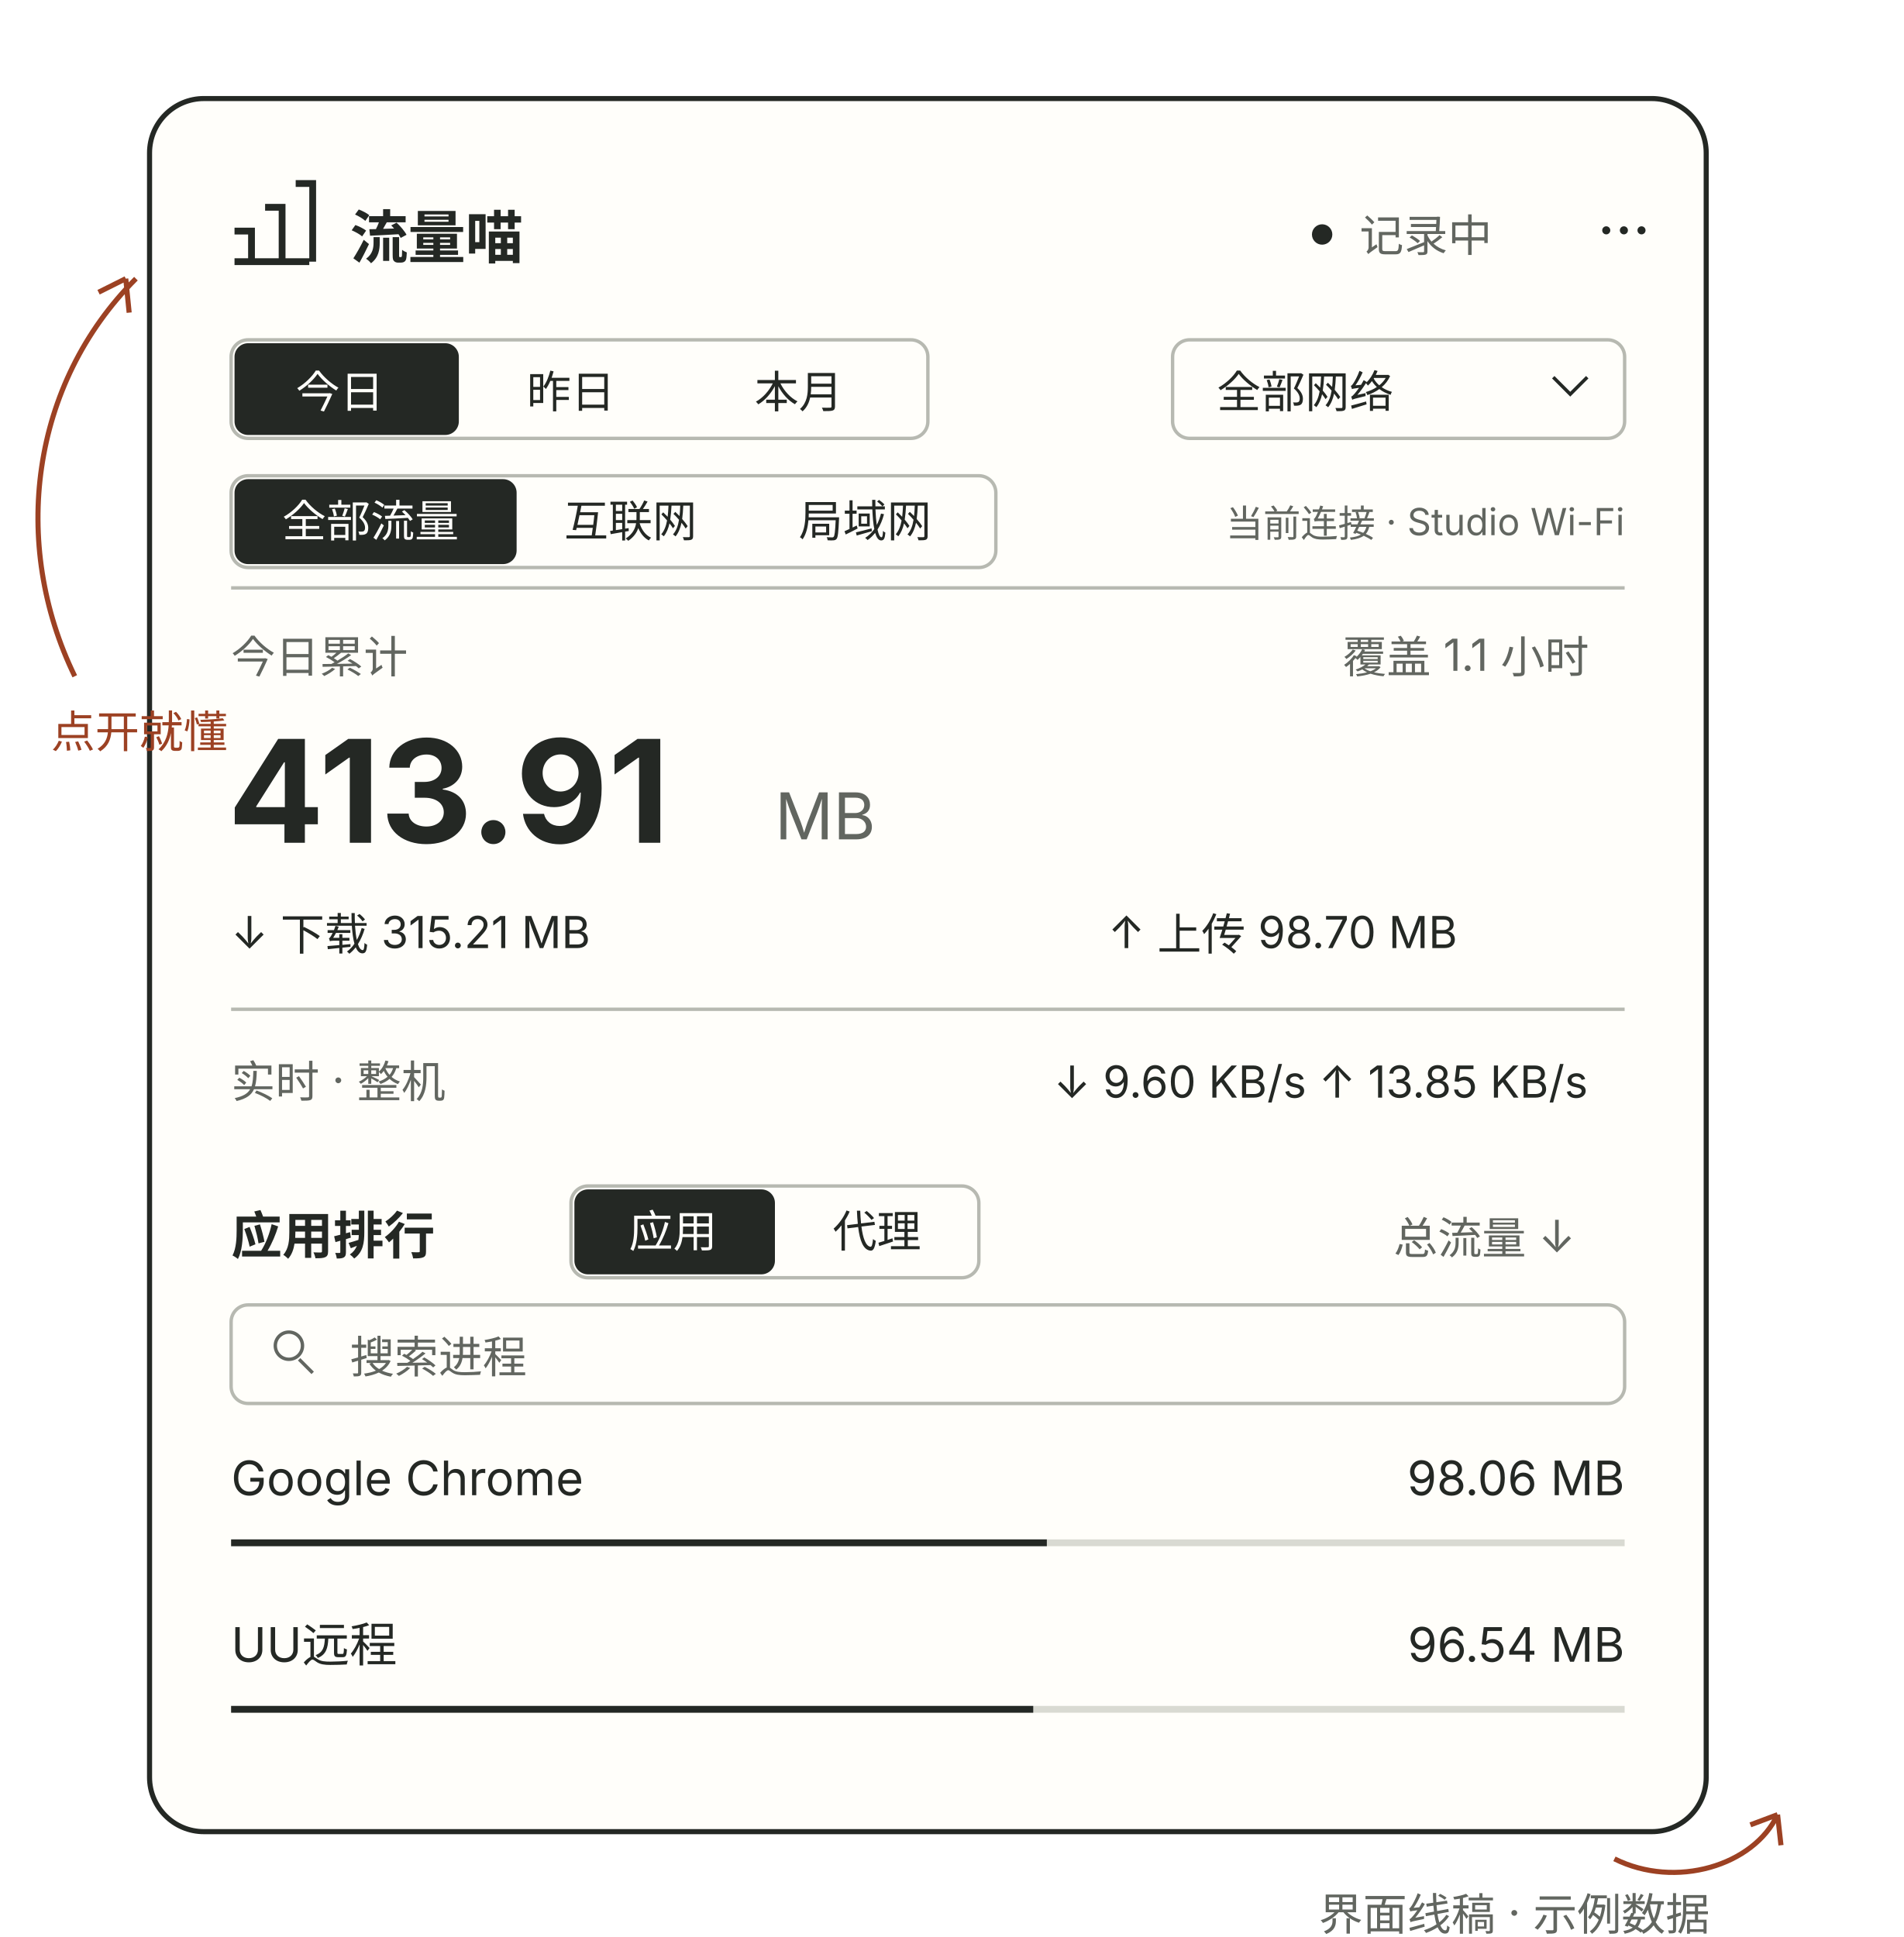
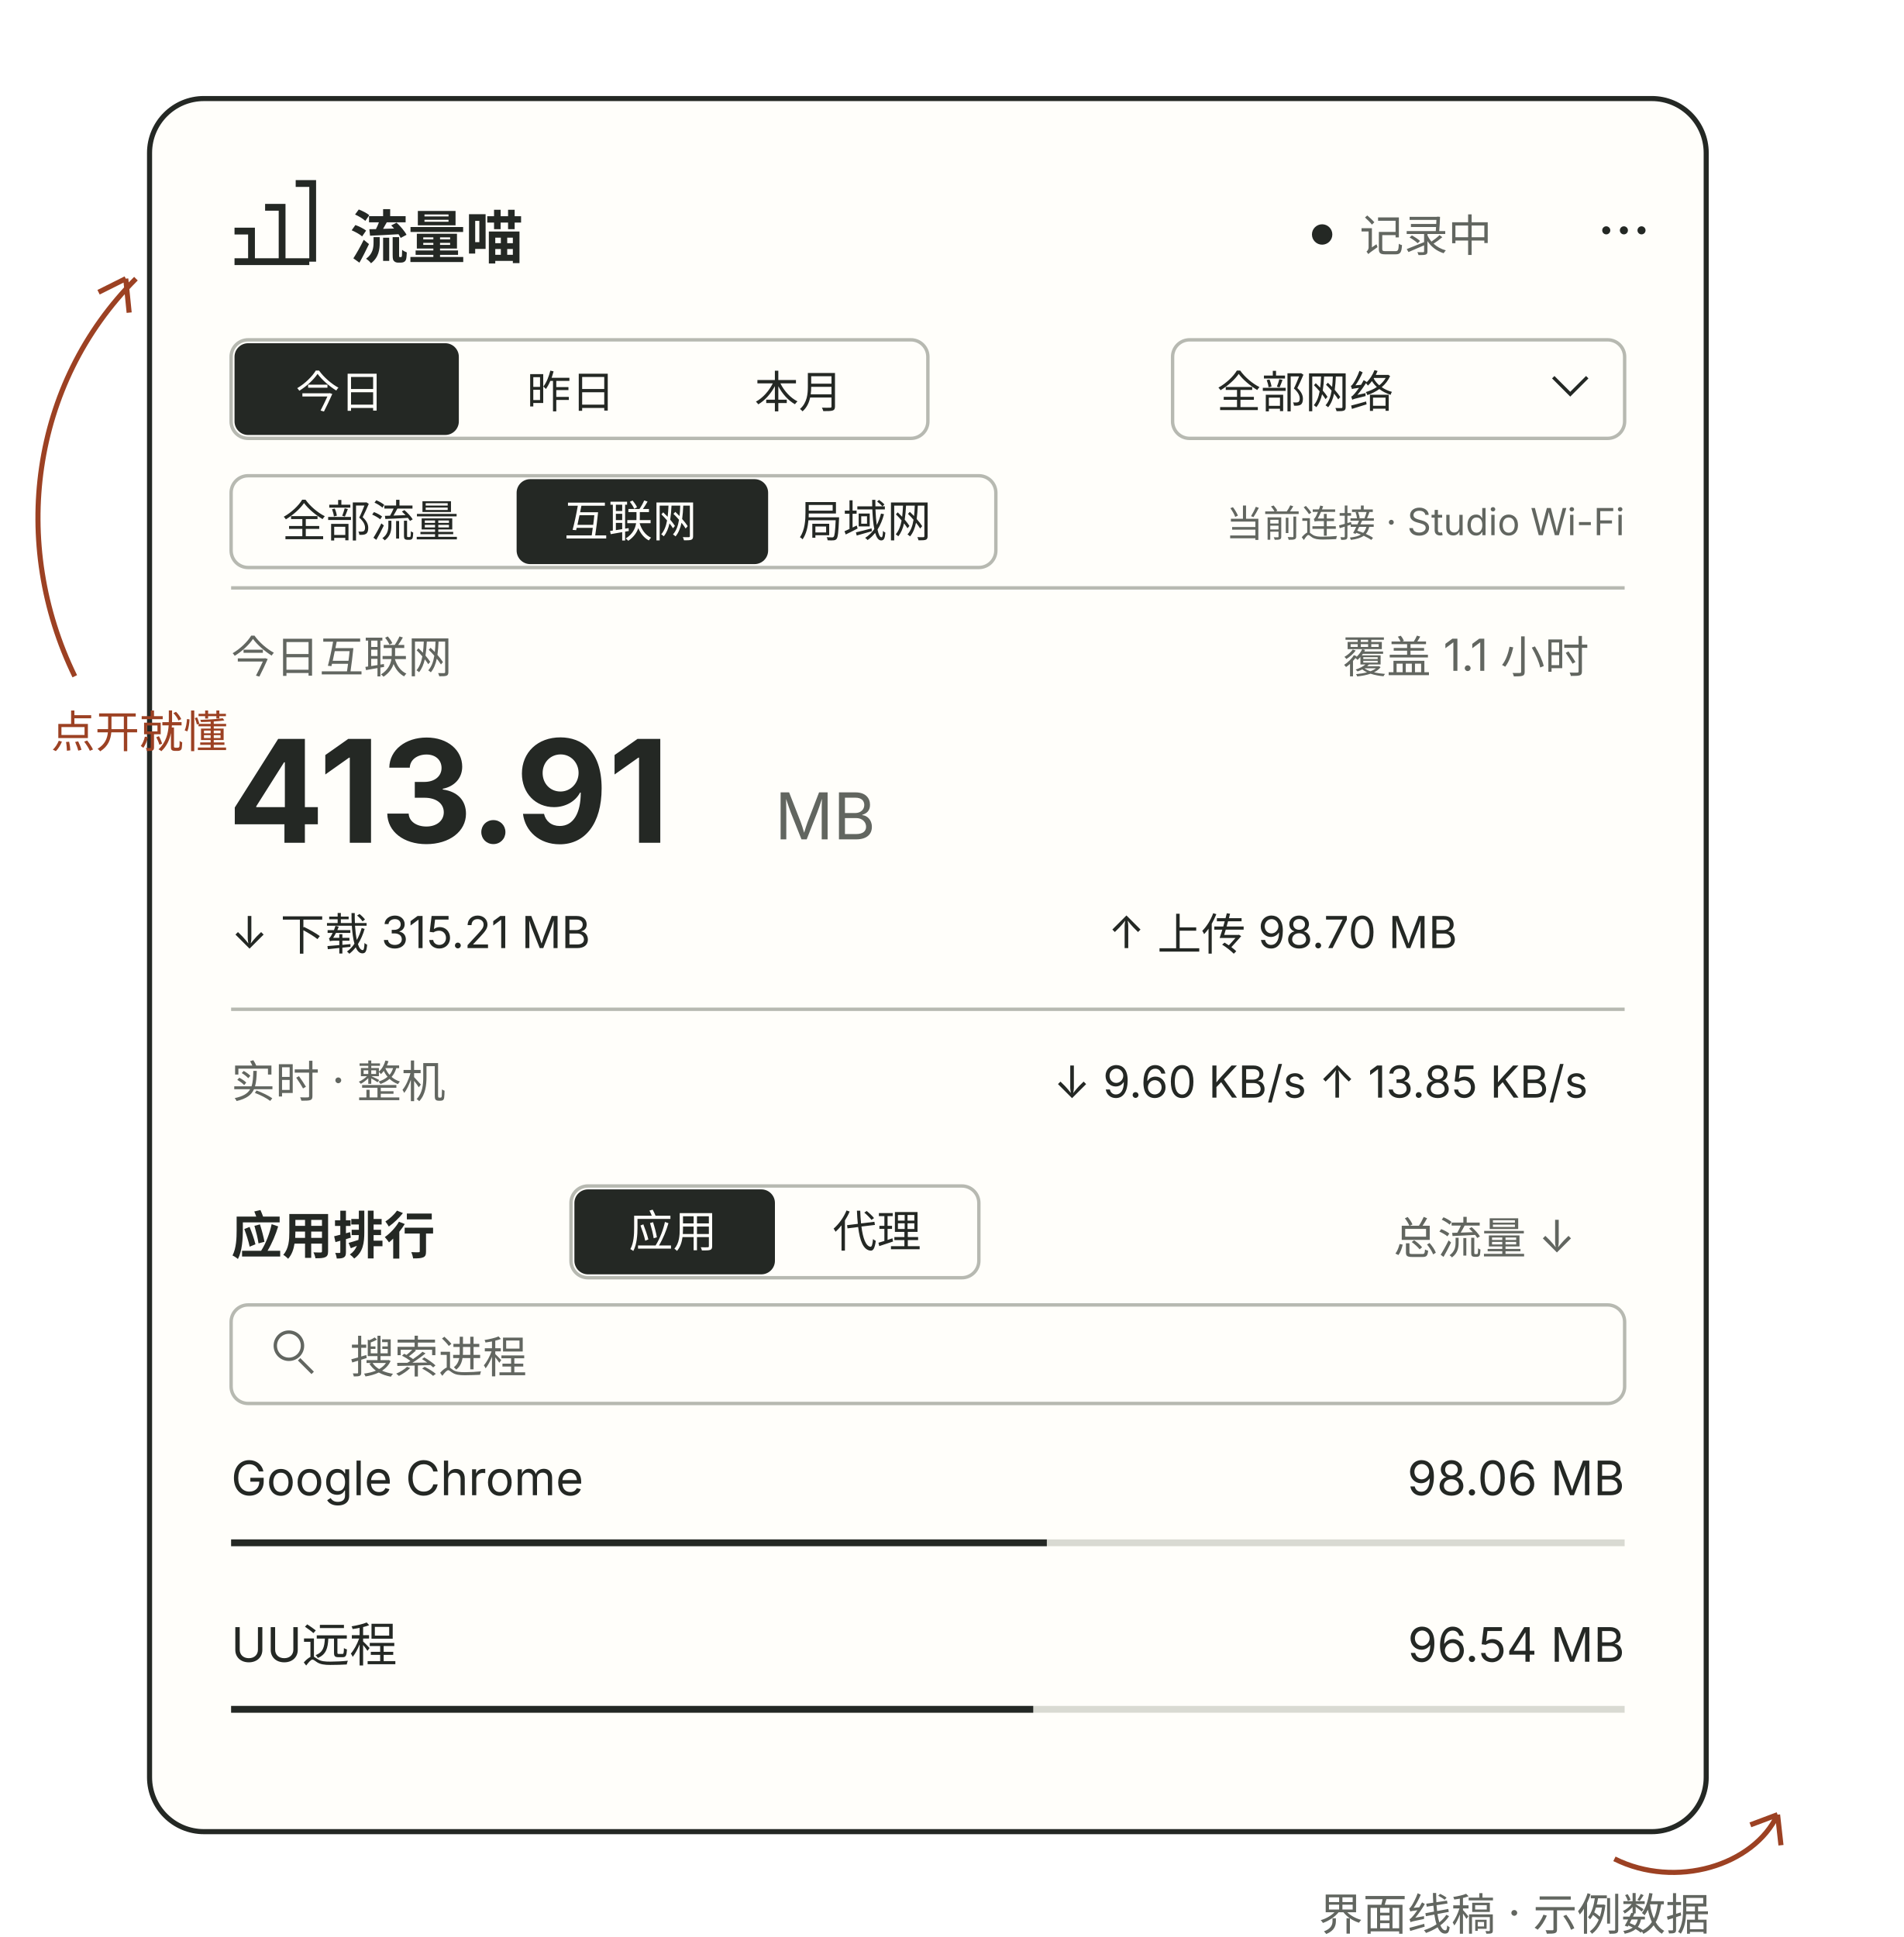
<svg xmlns="http://www.w3.org/2000/svg" width="560" height="570" viewBox="0 0 560 570" role="img" aria-labelledby="title desc">
  <defs>
    <style>text{font-family:-apple-system,BlinkMacSystemFont,'PingFang SC',sans-serif;fill:#242824}.muted{fill:#626660}.small{font-size:13px}</style>
  </defs>
  <rect x="44" y="29" width="458" height="510" rx="16" fill="#fffefa" stroke="#242824" stroke-width="1.5" />
  <path d="M69 77h22M69 68h5v9m4-16h5v16m4-23h5v23" fill="none" stroke="#242824" stroke-width="2" />
  <text x="103" y="76" font-size="17" font-weight="650">流量喵</text>
  <circle cx="389" cy="69" r="3" fill="#242824" />
  <text x="400" y="74" class="muted small">记录中</text>
  <text x="470" y="74" font-size="18">···</text>
  <rect x="68" y="100" width="205" height="29" rx="5" fill="none" stroke="#b7b9b1" />
  <rect x="69" y="101" width="66" height="27" rx="4" fill="#242824" />
  <text x="87" y="120" style="fill:#fffefa" class="small">今日</text>
  <text x="155" y="120" class="small">昨日</text>
  <text x="222" y="120" class="small">本月</text>
  <rect x="345" y="100" width="133" height="29" rx="5" fill="none" stroke="#b7b9b1" />
  <text x="358" y="120" class="small">全部网络</text>
  <path d="m457 111 5 5 5-5" fill="none" stroke="#242824" />
  <rect x="68" y="140" width="225" height="27" rx="5" fill="none" stroke="#b7b9b1" />
-   <rect x="69" y="141" width="83" height="25" rx="4" fill="#242824" />
-   <text x="83" y="158" class="small" style="fill:#fffefa">全部流量</text>
-   <text x="166" y="158" class="small">互联网</text>
+   <rect x="152" y="141" width="74" height="25" rx="4" fill="#242824" />
+   <text x="83" y="158" class="small">全部流量</text>
+   <text x="166" y="158" class="small" style="fill:#fffefa">互联网</text>
  <text x="235" y="158" class="small">局域网</text>
  <text x="478" y="158" text-anchor="end" class="muted" font-size="11">当前连接 · Studio Wi-Fi</text>
  <path d="M68 173H478" stroke="#b7b9b1" />
-   <text x="68" y="198" class="muted small">今日累计</text>
+   <text x="68" y="198" class="muted small">今日互联网</text>
  <text x="395" y="198" class="muted small">覆盖 1.1 小时</text>
  <text x="67" y="248" font-size="42" font-weight="650">413.91</text>
  <text x="228" y="247" font-size="19" class="muted">MB</text>
  <text x="68" y="279" class="small">↓ 下载 315.21 MB</text>
  <text x="326" y="279" class="small">↑ 上传 98.70 MB</text>
  <path d="M68 297H478" stroke="#b7b9b1" />
  <text x="68" y="323" class="muted small">实时 · 整机</text>
  <text x="310" y="323" class="small">↓ 9.60 KB/s  ↑ 13.85 KB/s</text>
  <text x="68" y="369" font-size="15" font-weight="650">应用排行</text>
  <rect x="168" y="349" width="120" height="27" rx="5" fill="none" stroke="#b7b9b1" />
  <rect x="169" y="350" width="59" height="25" rx="4" fill="#242824" />
  <text x="185" y="367" class="small" style="fill:#fffefa">应用</text>
  <text x="245" y="367" class="small">代理</text>
  <text x="410" y="369" class="muted small">总流量 ↓</text>
  <rect x="68" y="384" width="410" height="29" rx="5" fill="none" stroke="#b7b9b1" />
  <circle cx="85" cy="396" r="4" fill="none" stroke="#626660" />
  <path d="m88 400 4 4" stroke="#626660" />
  <text x="103" y="404" class="muted small">搜索进程</text>
  <text x="68" y="440" font-size="14">Google Chrome</text>
  <text x="478" y="440" text-anchor="end" font-size="14">98.06 MB</text>
  <path d="M68 454H478" stroke="#d9dad2" stroke-width="2" />
  <path d="M68 454h240" stroke="#242824" stroke-width="2" />
  <text x="68" y="489" font-size="14">UU远程</text>
  <text x="478" y="489" text-anchor="end" font-size="14">96.54 MB</text>
  <path d="M68 503H478" stroke="#d9dad2" stroke-width="2" />
  <path d="M68 503h236" stroke="#242824" stroke-width="2" />
  <path d="M22 199c-19-39-13-86 18-117m-3 0-8 4m8-4 1 10" fill="none" stroke="#9c4123" stroke-width="1.5" />
  <text x="15" y="220" class="small" style="fill:#9c4123">点开就懂</text>
  <path d="M475 547c18 9 41 2 48-13m0 0-8 3m8-3 1 9" fill="none" stroke="#9c4123" stroke-width="1.5" />
  <text x="388" y="568" class="small muted">界面线稿 · 示例数据</text>
</svg>
